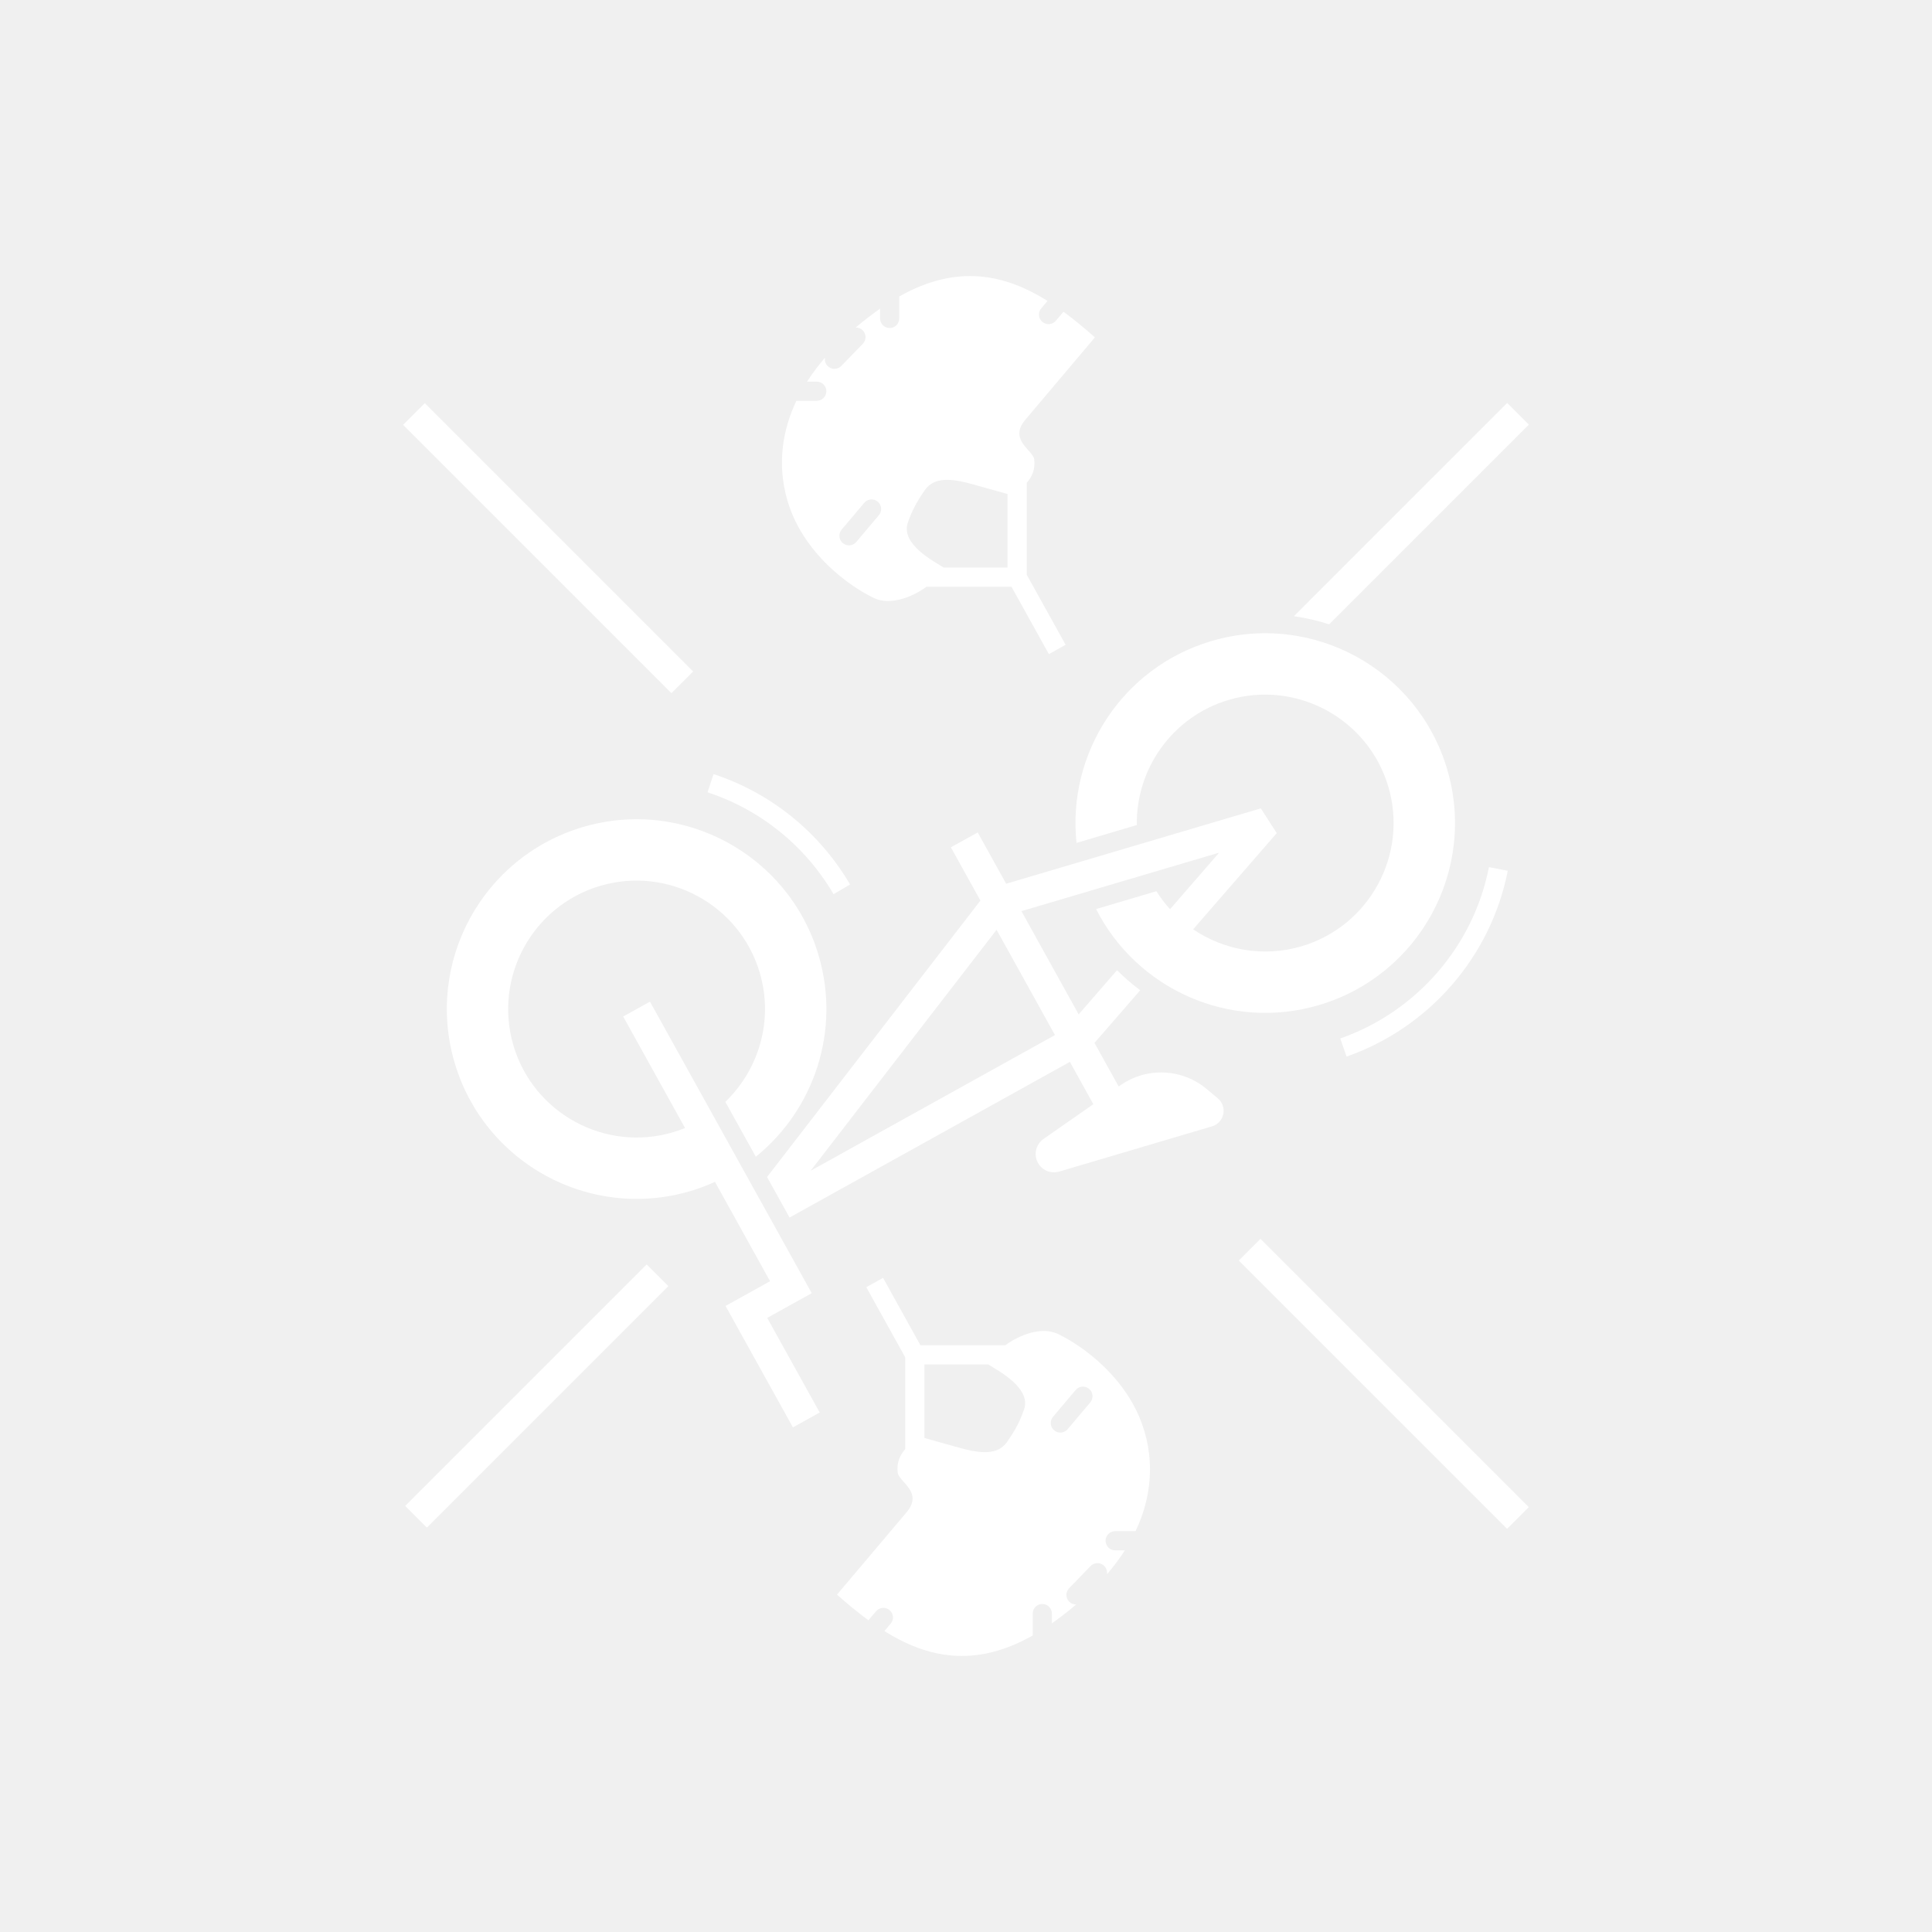
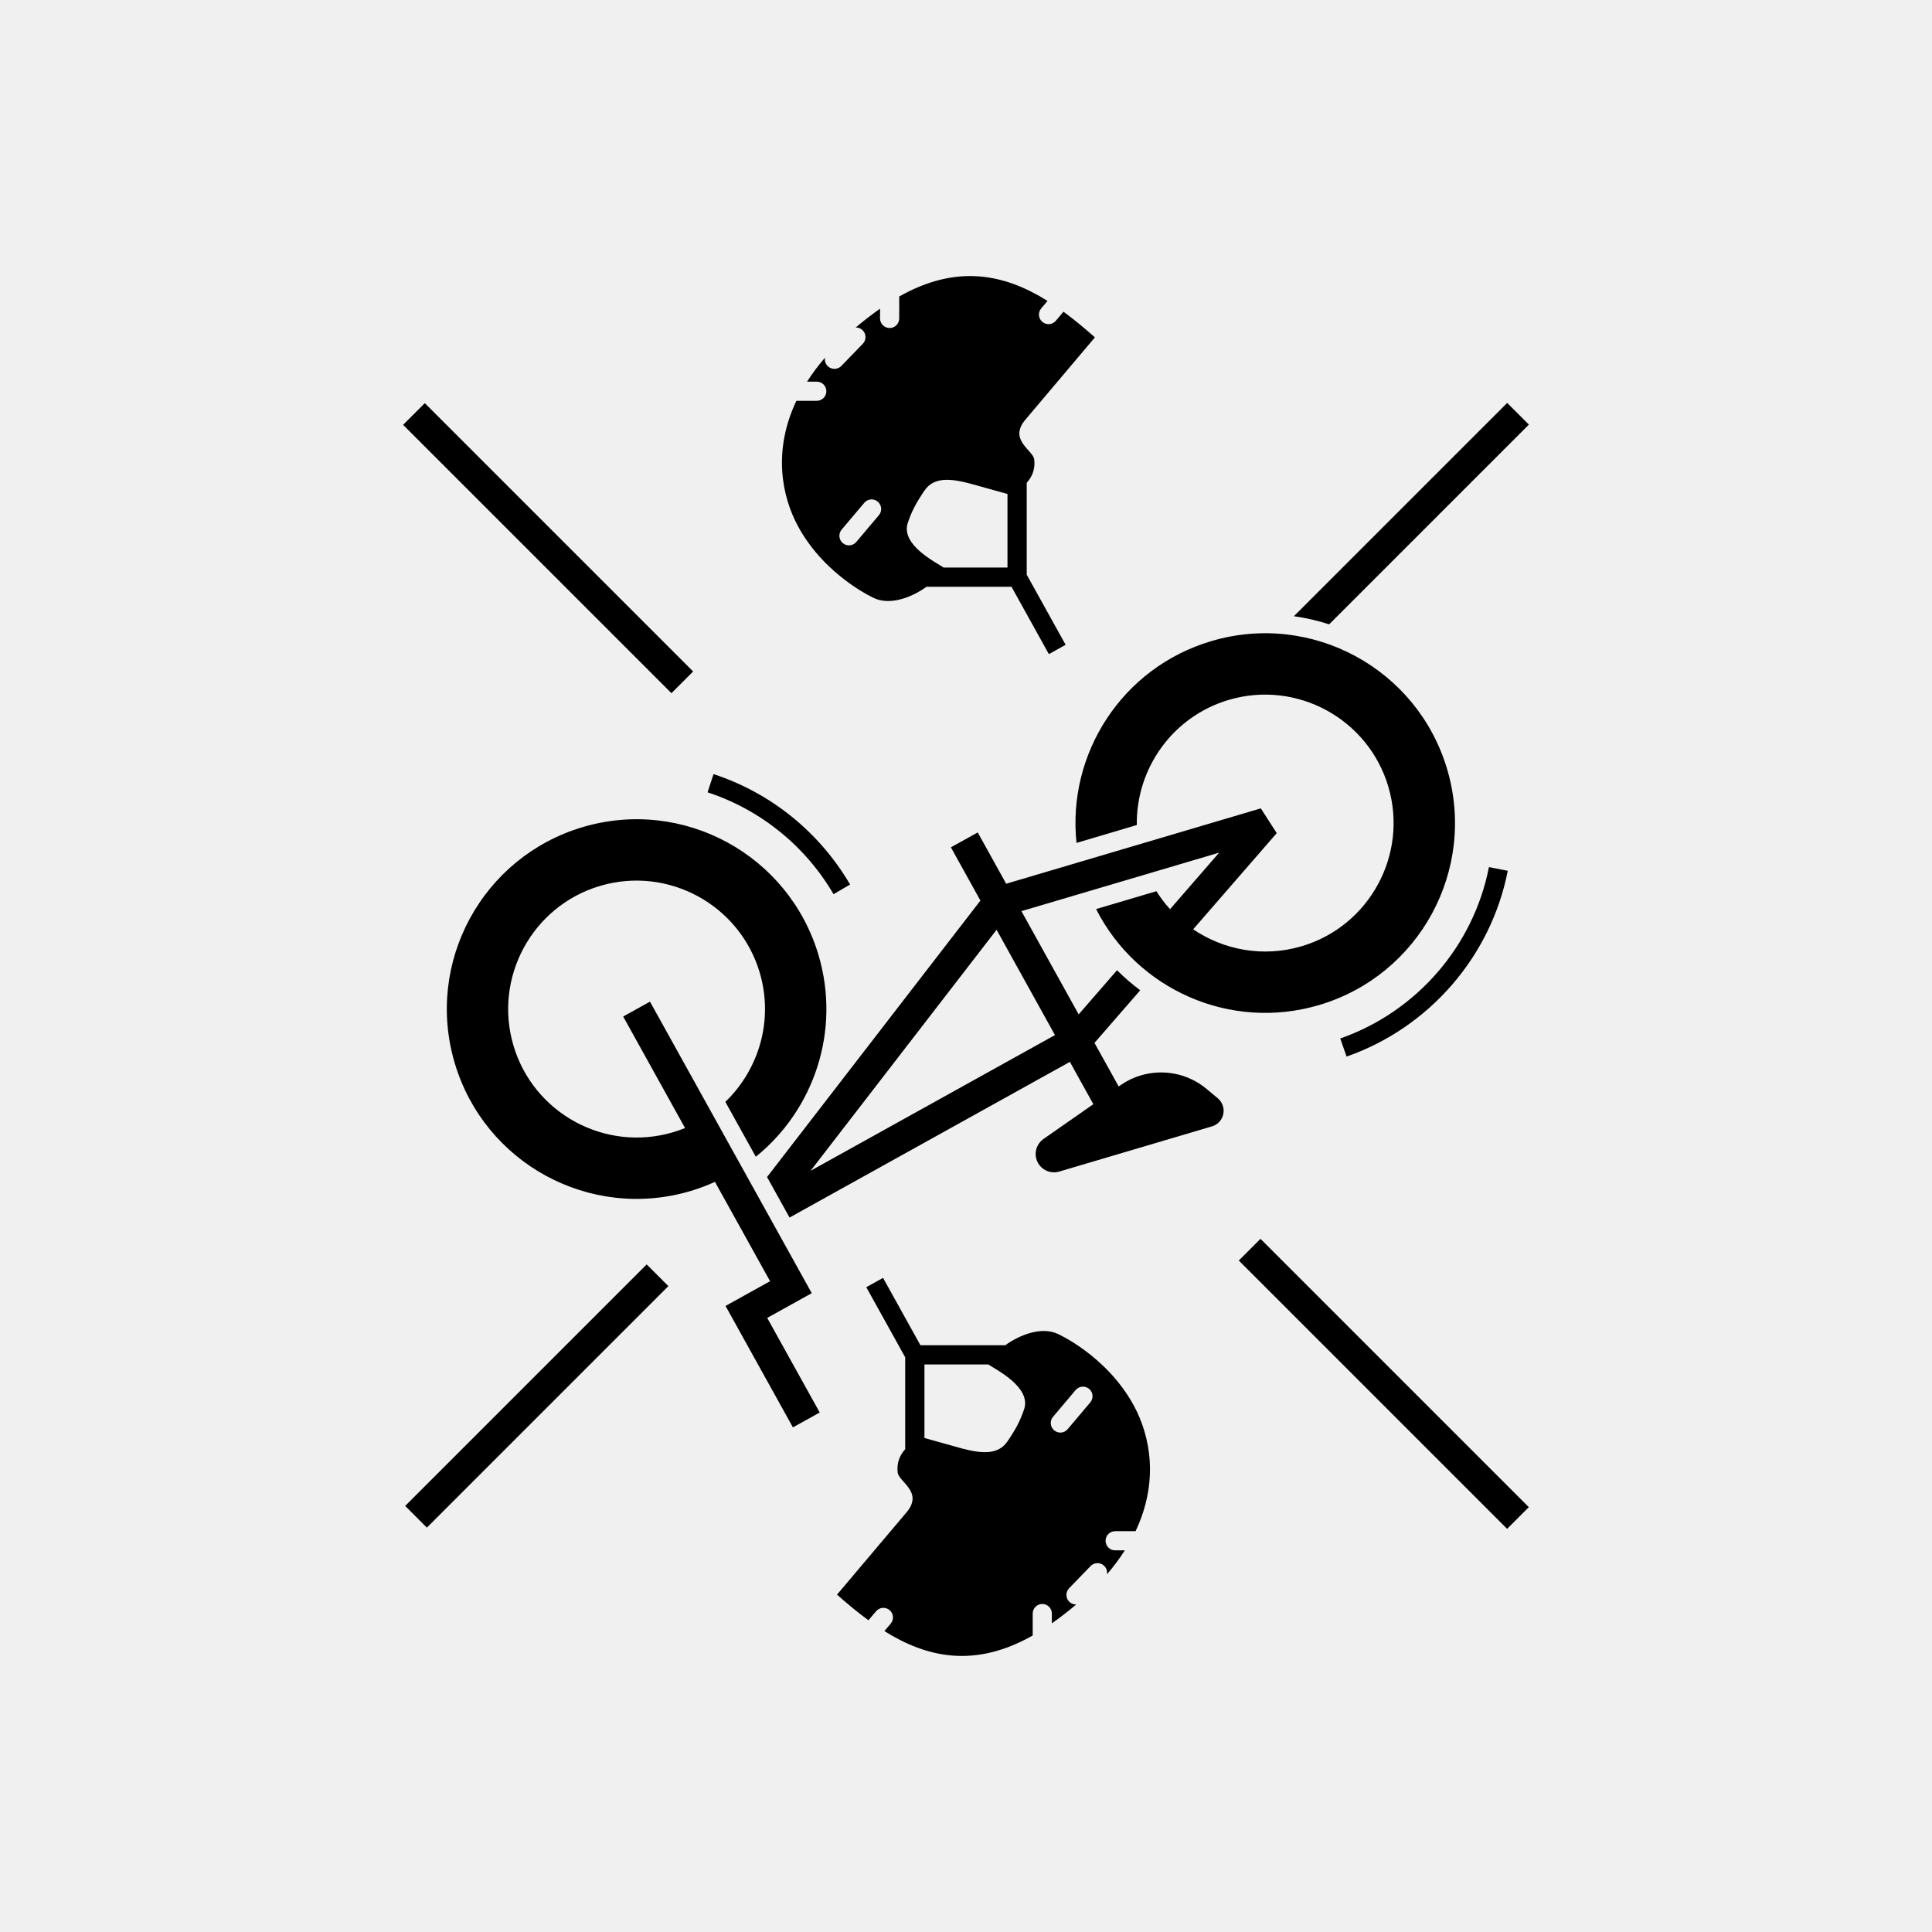
<svg xmlns="http://www.w3.org/2000/svg" width="252" height="252" viewBox="0 0 252 252" fill="none">
  <g clip-path="url(#clip0_733_213)">
-     <path d="M167.91 165.085L199.41 196.585L196.58 199.415L165.08 167.915L161.58 164.415L164.41 161.585L167.91 165.085ZM174.815 135.455L175.64 137.815C186.42 134.045 194.475 124.76 196.665 113.58L194.21 113.1C192.195 123.41 184.76 131.975 174.815 135.455ZM147.865 183.29C150.07 187.325 151.175 193.27 148.115 199.72H145.455C145.124 199.72 144.806 199.852 144.571 200.086C144.337 200.32 144.205 200.638 144.205 200.97C144.205 201.301 144.337 201.619 144.571 201.854C144.806 202.088 145.124 202.22 145.455 202.22H146.72C146.017 203.316 145.237 204.36 144.385 205.345C144.429 205.082 144.388 204.812 144.267 204.574C144.147 204.337 143.954 204.143 143.717 204.023C143.479 203.902 143.209 203.861 142.946 203.904C142.683 203.948 142.441 204.074 142.255 204.265L139.45 207.16C138.97 207.655 138.98 208.445 139.475 208.93C139.725 209.175 140.055 209.29 140.38 209.28C139.363 210.141 138.309 210.957 137.22 211.725C137.215 211.73 137.205 211.735 137.2 211.74V210.465C137.2 210.133 137.068 209.815 136.834 209.581C136.6 209.347 136.282 209.215 135.95 209.215C135.619 209.215 135.301 209.347 135.066 209.581C134.832 209.815 134.7 210.133 134.7 210.465V213.325C127.145 217.605 120.915 216.23 115.355 212.75L116.18 211.775C116.625 211.25 116.56 210.46 116.03 210.015C115.905 209.909 115.76 209.829 115.603 209.779C115.447 209.729 115.282 209.71 115.119 209.724C114.955 209.738 114.796 209.784 114.651 209.86C114.505 209.936 114.376 210.039 114.27 210.165L113.275 211.34C111.875 210.315 110.51 209.18 109.175 207.995L118.295 197.2C120.435 194.58 117.24 193.29 117.09 192.075C116.93 190.76 117.41 189.75 118.07 189.03V177.04L112.995 167.895L115.18 166.68L120.055 175.465H131.125C133.085 174.045 135.87 173.035 137.935 173.97C137.95 173.97 144.315 176.805 147.865 183.29ZM128.905 177.97H120.58V187.565L125.43 188.92C127.885 189.565 130.155 189.855 131.4 188.02C132.485 186.425 133.045 185.38 133.575 183.83C134.555 180.96 129.98 178.69 128.905 177.97ZM142.06 181.16C141.935 181.054 141.79 180.974 141.633 180.924C141.477 180.874 141.312 180.855 141.149 180.869C140.985 180.883 140.826 180.929 140.681 181.005C140.535 181.081 140.406 181.184 140.3 181.31L137.35 184.805C136.905 185.33 136.97 186.12 137.5 186.565C138.025 187.01 138.815 186.945 139.26 186.415L142.21 182.92C142.655 182.39 142.59 181.605 142.06 181.16ZM199.42 55.385L196.59 52.555L168.77 80.375C170.33 80.595 171.87 80.95 173.37 81.435L199.42 55.385ZM104.125 68.71C101.92 64.675 100.815 58.73 103.875 52.28H106.535C106.867 52.28 107.185 52.148 107.419 51.914C107.653 51.679 107.785 51.361 107.785 51.03C107.785 50.698 107.653 50.38 107.419 50.146C107.185 49.912 106.867 49.78 106.535 49.78H105.27C105.93 48.745 106.705 47.7 107.605 46.655C107.561 46.918 107.602 47.188 107.723 47.425C107.843 47.663 108.036 47.856 108.274 47.977C108.511 48.097 108.781 48.139 109.044 48.095C109.307 48.052 109.549 47.926 109.735 47.735L112.54 44.84C113.02 44.345 113.01 43.555 112.515 43.07C112.265 42.825 111.935 42.71 111.61 42.72C112.627 41.859 113.681 41.043 114.77 40.275C114.775 40.27 114.785 40.265 114.79 40.26V41.535C114.79 41.866 114.922 42.184 115.156 42.419C115.391 42.653 115.709 42.785 116.04 42.785C116.372 42.785 116.69 42.653 116.924 42.419C117.158 42.184 117.29 41.866 117.29 41.535V38.675C124.845 34.395 131.075 35.77 136.635 39.25L135.81 40.225C135.365 40.75 135.43 41.54 135.96 41.985C136.485 42.43 137.275 42.365 137.72 41.835L138.715 40.66C140.115 41.685 141.48 42.82 142.815 44.005L133.695 54.8C131.555 57.42 134.75 58.71 134.9 59.925C135.06 61.24 134.58 62.25 133.92 62.97V74.96L138.995 84.105L136.81 85.32L131.935 76.535H120.85C118.89 77.955 116.105 78.965 114.04 78.03C114.04 78.03 107.675 75.195 104.125 68.71ZM123.085 74.03H131.41V64.435L126.56 63.08C124.105 62.435 121.835 62.145 120.59 63.98C119.505 65.575 118.945 66.62 118.415 68.17C117.435 71.04 122.01 73.31 123.085 74.03ZM109.93 70.84C110.455 71.285 111.245 71.22 111.69 70.69L114.64 67.195C115.085 66.67 115.02 65.88 114.49 65.435C114.365 65.329 114.22 65.249 114.063 65.199C113.907 65.149 113.742 65.13 113.579 65.144C113.415 65.158 113.256 65.204 113.111 65.28C112.965 65.356 112.836 65.459 112.73 65.585L109.78 69.08C109.335 69.61 109.4 70.395 109.93 70.84ZM105.88 168.675L84.78 130.65L81.285 132.59L89.355 147.135C88.845 147.34 88.325 147.525 87.785 147.685C78.93 150.305 69.59 145.23 66.97 136.37C64.35 127.51 69.42 118.17 78.28 115.55C87.135 112.93 96.475 118.005 99.095 126.865C100.93 133.075 98.985 139.515 94.61 143.72L98.585 150.88C106.145 144.77 109.695 134.495 106.77 124.595C102.89 111.485 89.12 104 76.015 107.88C62.91 111.76 55.425 125.53 59.305 138.64C63.185 151.75 76.955 159.235 90.06 155.355C91.17 155.025 92.235 154.62 93.255 154.155L100.445 167.115L94.635 170.34L103.425 186.18L106.92 184.24L100.07 171.9L105.88 168.675ZM159.56 145.32C159.483 145.693 159.305 146.039 159.048 146.319C158.79 146.6 158.46 146.806 158.095 146.915L138.155 152.815C137.611 152.975 137.027 152.937 136.508 152.707C135.989 152.476 135.569 152.069 135.323 151.557C135.077 151.045 135.021 150.463 135.166 149.914C135.31 149.365 135.645 148.885 136.11 148.56L142.61 144.025L139.55 138.505L102.985 158.81L100.05 153.525L127.88 117.465L124.03 110.52L127.53 108.58L131.24 115.27L164.455 105.44L166.53 108.67L155.63 121.215C159.64 123.93 164.78 124.9 169.775 123.425C178.63 120.805 183.705 111.465 181.085 102.605C178.465 93.745 169.125 88.67 160.27 91.29C152.91 93.47 148.165 100.29 148.28 107.615L140.415 109.945C139.175 98.295 146.37 87.06 158.005 83.62C171.11 79.74 184.88 87.225 188.76 100.335C192.64 113.445 185.155 127.215 172.05 131.095C160.415 134.535 148.27 129.025 142.97 118.575L150.835 116.245C151.358 117.077 151.954 117.862 152.615 118.59L159.02 111.215L133.23 118.845L140.695 132.31L145.7 126.55C146.643 127.494 147.654 128.368 148.725 129.165L142.76 136.03L145.915 141.715L146.155 141.545C146.98 140.97 147.88 140.54 148.81 140.265C151.72 139.405 154.95 140.005 157.37 142.025L158.855 143.265C159.445 143.775 159.72 144.56 159.56 145.32ZM137.605 135.01L129.99 121.275L105.73 152.71L137.605 135.01ZM108.725 116.635L110.88 115.37C106.88 108.54 100.555 103.425 93.07 100.97L92.29 103.345C99.2 105.61 105.035 110.33 108.725 116.635ZM90.41 87.585L55.41 52.585L52.58 55.415L87.58 90.415L90.41 87.585ZM52.85 196.425L55.68 199.255L87.18 167.755L84.35 164.925L52.85 196.425Z" fill="white" />
+     <path d="M167.91 165.085L199.41 196.585L196.58 199.415L165.08 167.915L161.58 164.415L164.41 161.585L167.91 165.085ZM174.815 135.455L175.64 137.815C186.42 134.045 194.475 124.76 196.665 113.58L194.21 113.1C192.195 123.41 184.76 131.975 174.815 135.455ZM147.865 183.29C150.07 187.325 151.175 193.27 148.115 199.72H145.455C145.124 199.72 144.806 199.852 144.571 200.086C144.337 200.32 144.205 200.638 144.205 200.97C144.205 201.301 144.337 201.619 144.571 201.854C144.806 202.088 145.124 202.22 145.455 202.22H146.72C146.017 203.316 145.237 204.36 144.385 205.345C144.429 205.082 144.388 204.812 144.267 204.574C144.147 204.337 143.954 204.143 143.717 204.023C143.479 203.902 143.209 203.861 142.946 203.904C142.683 203.948 142.441 204.074 142.255 204.265L139.45 207.16C138.97 207.655 138.98 208.445 139.475 208.93C139.725 209.175 140.055 209.29 140.38 209.28C139.363 210.141 138.309 210.957 137.22 211.725C137.215 211.73 137.205 211.735 137.2 211.74V210.465C137.2 210.133 137.068 209.815 136.834 209.581C136.6 209.347 136.282 209.215 135.95 209.215C135.619 209.215 135.301 209.347 135.066 209.581C134.832 209.815 134.7 210.133 134.7 210.465V213.325C127.145 217.605 120.915 216.23 115.355 212.75L116.18 211.775C116.625 211.25 116.56 210.46 116.03 210.015C115.905 209.909 115.76 209.829 115.603 209.779C115.447 209.729 115.282 209.71 115.119 209.724C114.955 209.738 114.796 209.784 114.651 209.86C114.505 209.936 114.376 210.039 114.27 210.165L113.275 211.34C111.875 210.315 110.51 209.18 109.175 207.995L118.295 197.2C120.435 194.58 117.24 193.29 117.09 192.075C116.93 190.76 117.41 189.75 118.07 189.03V177.04L112.995 167.895L115.18 166.68L120.055 175.465H131.125C133.085 174.045 135.87 173.035 137.935 173.97C137.95 173.97 144.315 176.805 147.865 183.29ZM128.905 177.97H120.58V187.565L125.43 188.92C127.885 189.565 130.155 189.855 131.4 188.02C132.485 186.425 133.045 185.38 133.575 183.83C134.555 180.96 129.98 178.69 128.905 177.97ZM142.06 181.16C141.935 181.054 141.79 180.974 141.633 180.924C141.477 180.874 141.312 180.855 141.149 180.869C140.985 180.883 140.826 180.929 140.681 181.005C140.535 181.081 140.406 181.184 140.3 181.31L137.35 184.805C136.905 185.33 136.97 186.12 137.5 186.565C138.025 187.01 138.815 186.945 139.26 186.415L142.21 182.92C142.655 182.39 142.59 181.605 142.06 181.16ZM199.42 55.385L196.59 52.555L168.77 80.375C170.33 80.595 171.87 80.95 173.37 81.435L199.42 55.385ZM104.125 68.71C101.92 64.675 100.815 58.73 103.875 52.28H106.535C106.867 52.28 107.185 52.148 107.419 51.914C107.653 51.679 107.785 51.361 107.785 51.03C107.785 50.698 107.653 50.38 107.419 50.146C107.185 49.912 106.867 49.78 106.535 49.78H105.27C105.93 48.745 106.705 47.7 107.605 46.655C107.561 46.918 107.602 47.188 107.723 47.425C107.843 47.663 108.036 47.856 108.274 47.977C108.511 48.097 108.781 48.139 109.044 48.095C109.307 48.052 109.549 47.926 109.735 47.735L112.54 44.84C113.02 44.345 113.01 43.555 112.515 43.07C112.265 42.825 111.935 42.71 111.61 42.72C112.627 41.859 113.681 41.043 114.77 40.275C114.775 40.27 114.785 40.265 114.79 40.26V41.535C114.79 41.866 114.922 42.184 115.156 42.419C115.391 42.653 115.709 42.785 116.04 42.785C116.372 42.785 116.69 42.653 116.924 42.419C117.158 42.184 117.29 41.866 117.29 41.535V38.675C124.845 34.395 131.075 35.77 136.635 39.25L135.81 40.225C135.365 40.75 135.43 41.54 135.96 41.985C136.485 42.43 137.275 42.365 137.72 41.835L138.715 40.66C140.115 41.685 141.48 42.82 142.815 44.005L133.695 54.8C131.555 57.42 134.75 58.71 134.9 59.925C135.06 61.24 134.58 62.25 133.92 62.97V74.96L138.995 84.105L136.81 85.32L131.935 76.535H120.85C118.89 77.955 116.105 78.965 114.04 78.03C114.04 78.03 107.675 75.195 104.125 68.71ZM123.085 74.03H131.41V64.435L126.56 63.08C124.105 62.435 121.835 62.145 120.59 63.98C119.505 65.575 118.945 66.62 118.415 68.17C117.435 71.04 122.01 73.31 123.085 74.03ZM109.93 70.84C110.455 71.285 111.245 71.22 111.69 70.69L114.64 67.195C115.085 66.67 115.02 65.88 114.49 65.435C114.365 65.329 114.22 65.249 114.063 65.199C113.907 65.149 113.742 65.13 113.579 65.144C113.415 65.158 113.256 65.204 113.111 65.28C112.965 65.356 112.836 65.459 112.73 65.585L109.78 69.08C109.335 69.61 109.4 70.395 109.93 70.84ZM105.88 168.675L84.78 130.65L81.285 132.59L89.355 147.135C88.845 147.34 88.325 147.525 87.785 147.685C78.93 150.305 69.59 145.23 66.97 136.37C64.35 127.51 69.42 118.17 78.28 115.55C87.135 112.93 96.475 118.005 99.095 126.865C100.93 133.075 98.985 139.515 94.61 143.72L98.585 150.88C106.145 144.77 109.695 134.495 106.77 124.595C102.89 111.485 89.12 104 76.015 107.88C62.91 111.76 55.425 125.53 59.305 138.64C63.185 151.75 76.955 159.235 90.06 155.355C91.17 155.025 92.235 154.62 93.255 154.155L100.445 167.115L94.635 170.34L103.425 186.18L106.92 184.24L100.07 171.9L105.88 168.675ZM159.56 145.32C159.483 145.693 159.305 146.039 159.048 146.319C158.79 146.6 158.46 146.806 158.095 146.915L138.155 152.815C137.611 152.975 137.027 152.937 136.508 152.707C135.989 152.476 135.569 152.069 135.323 151.557C135.077 151.045 135.021 150.463 135.166 149.914C135.31 149.365 135.645 148.885 136.11 148.56L142.61 144.025L139.55 138.505L102.985 158.81L100.05 153.525L127.88 117.465L124.03 110.52L127.53 108.58L131.24 115.27L164.455 105.44L166.53 108.67L155.63 121.215C159.64 123.93 164.78 124.9 169.775 123.425C178.63 120.805 183.705 111.465 181.085 102.605C178.465 93.745 169.125 88.67 160.27 91.29C152.91 93.47 148.165 100.29 148.28 107.615L140.415 109.945C139.175 98.295 146.37 87.06 158.005 83.62C171.11 79.74 184.88 87.225 188.76 100.335C192.64 113.445 185.155 127.215 172.05 131.095C160.415 134.535 148.27 129.025 142.97 118.575L150.835 116.245C151.358 117.077 151.954 117.862 152.615 118.59L159.02 111.215L133.23 118.845L140.695 132.31L145.7 126.55C146.643 127.494 147.654 128.368 148.725 129.165L142.76 136.03L145.915 141.715L146.155 141.545C146.98 140.97 147.88 140.54 148.81 140.265C151.72 139.405 154.95 140.005 157.37 142.025L158.855 143.265C159.445 143.775 159.72 144.56 159.56 145.32ZM137.605 135.01L129.99 121.275L105.73 152.71L137.605 135.01ZM108.725 116.635L110.88 115.37C106.88 108.54 100.555 103.425 93.07 100.97L92.29 103.345C99.2 105.61 105.035 110.33 108.725 116.635ZM90.41 87.585L55.41 52.585L52.58 55.415L87.58 90.415L90.41 87.585ZM52.85 196.425L55.68 199.255L87.18 167.755L84.35 164.925L52.85 196.425Z" fill="black" />
  </g>
  <defs>
    <clipPath id="clip0_733_213">
      <rect width="252" height="252" fill="white" />
    </clipPath>
  </defs>
</svg>
